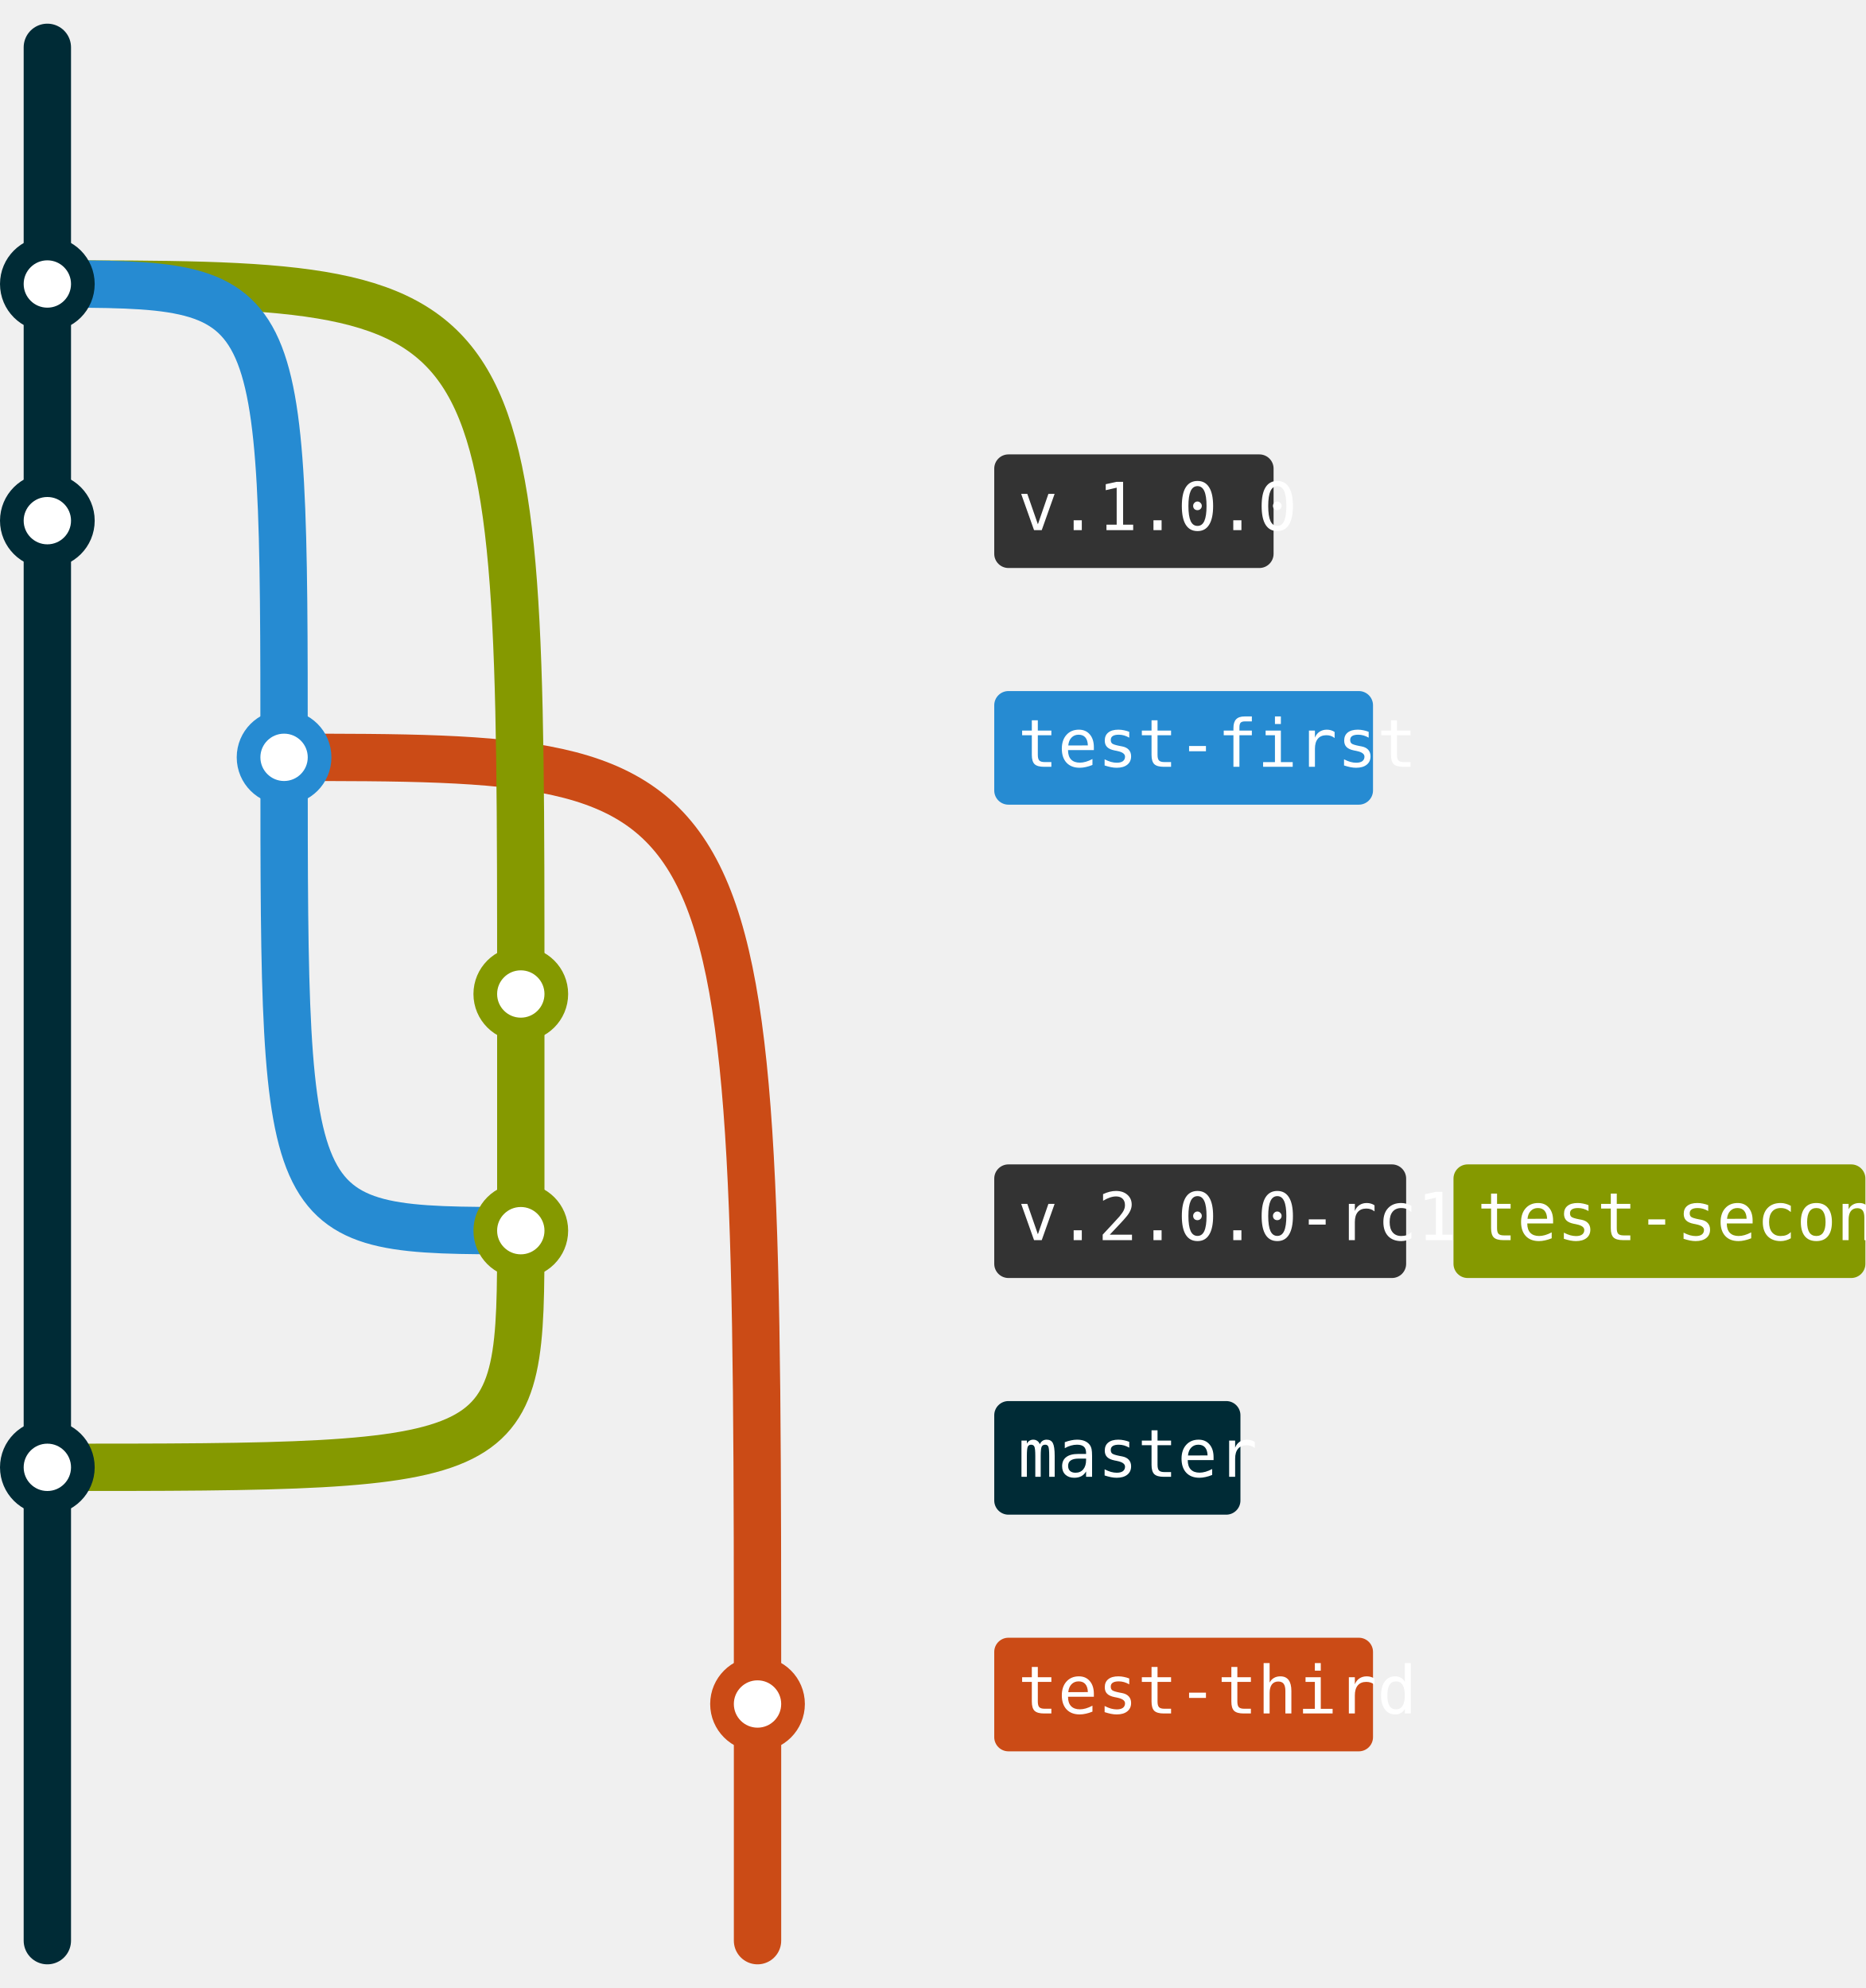
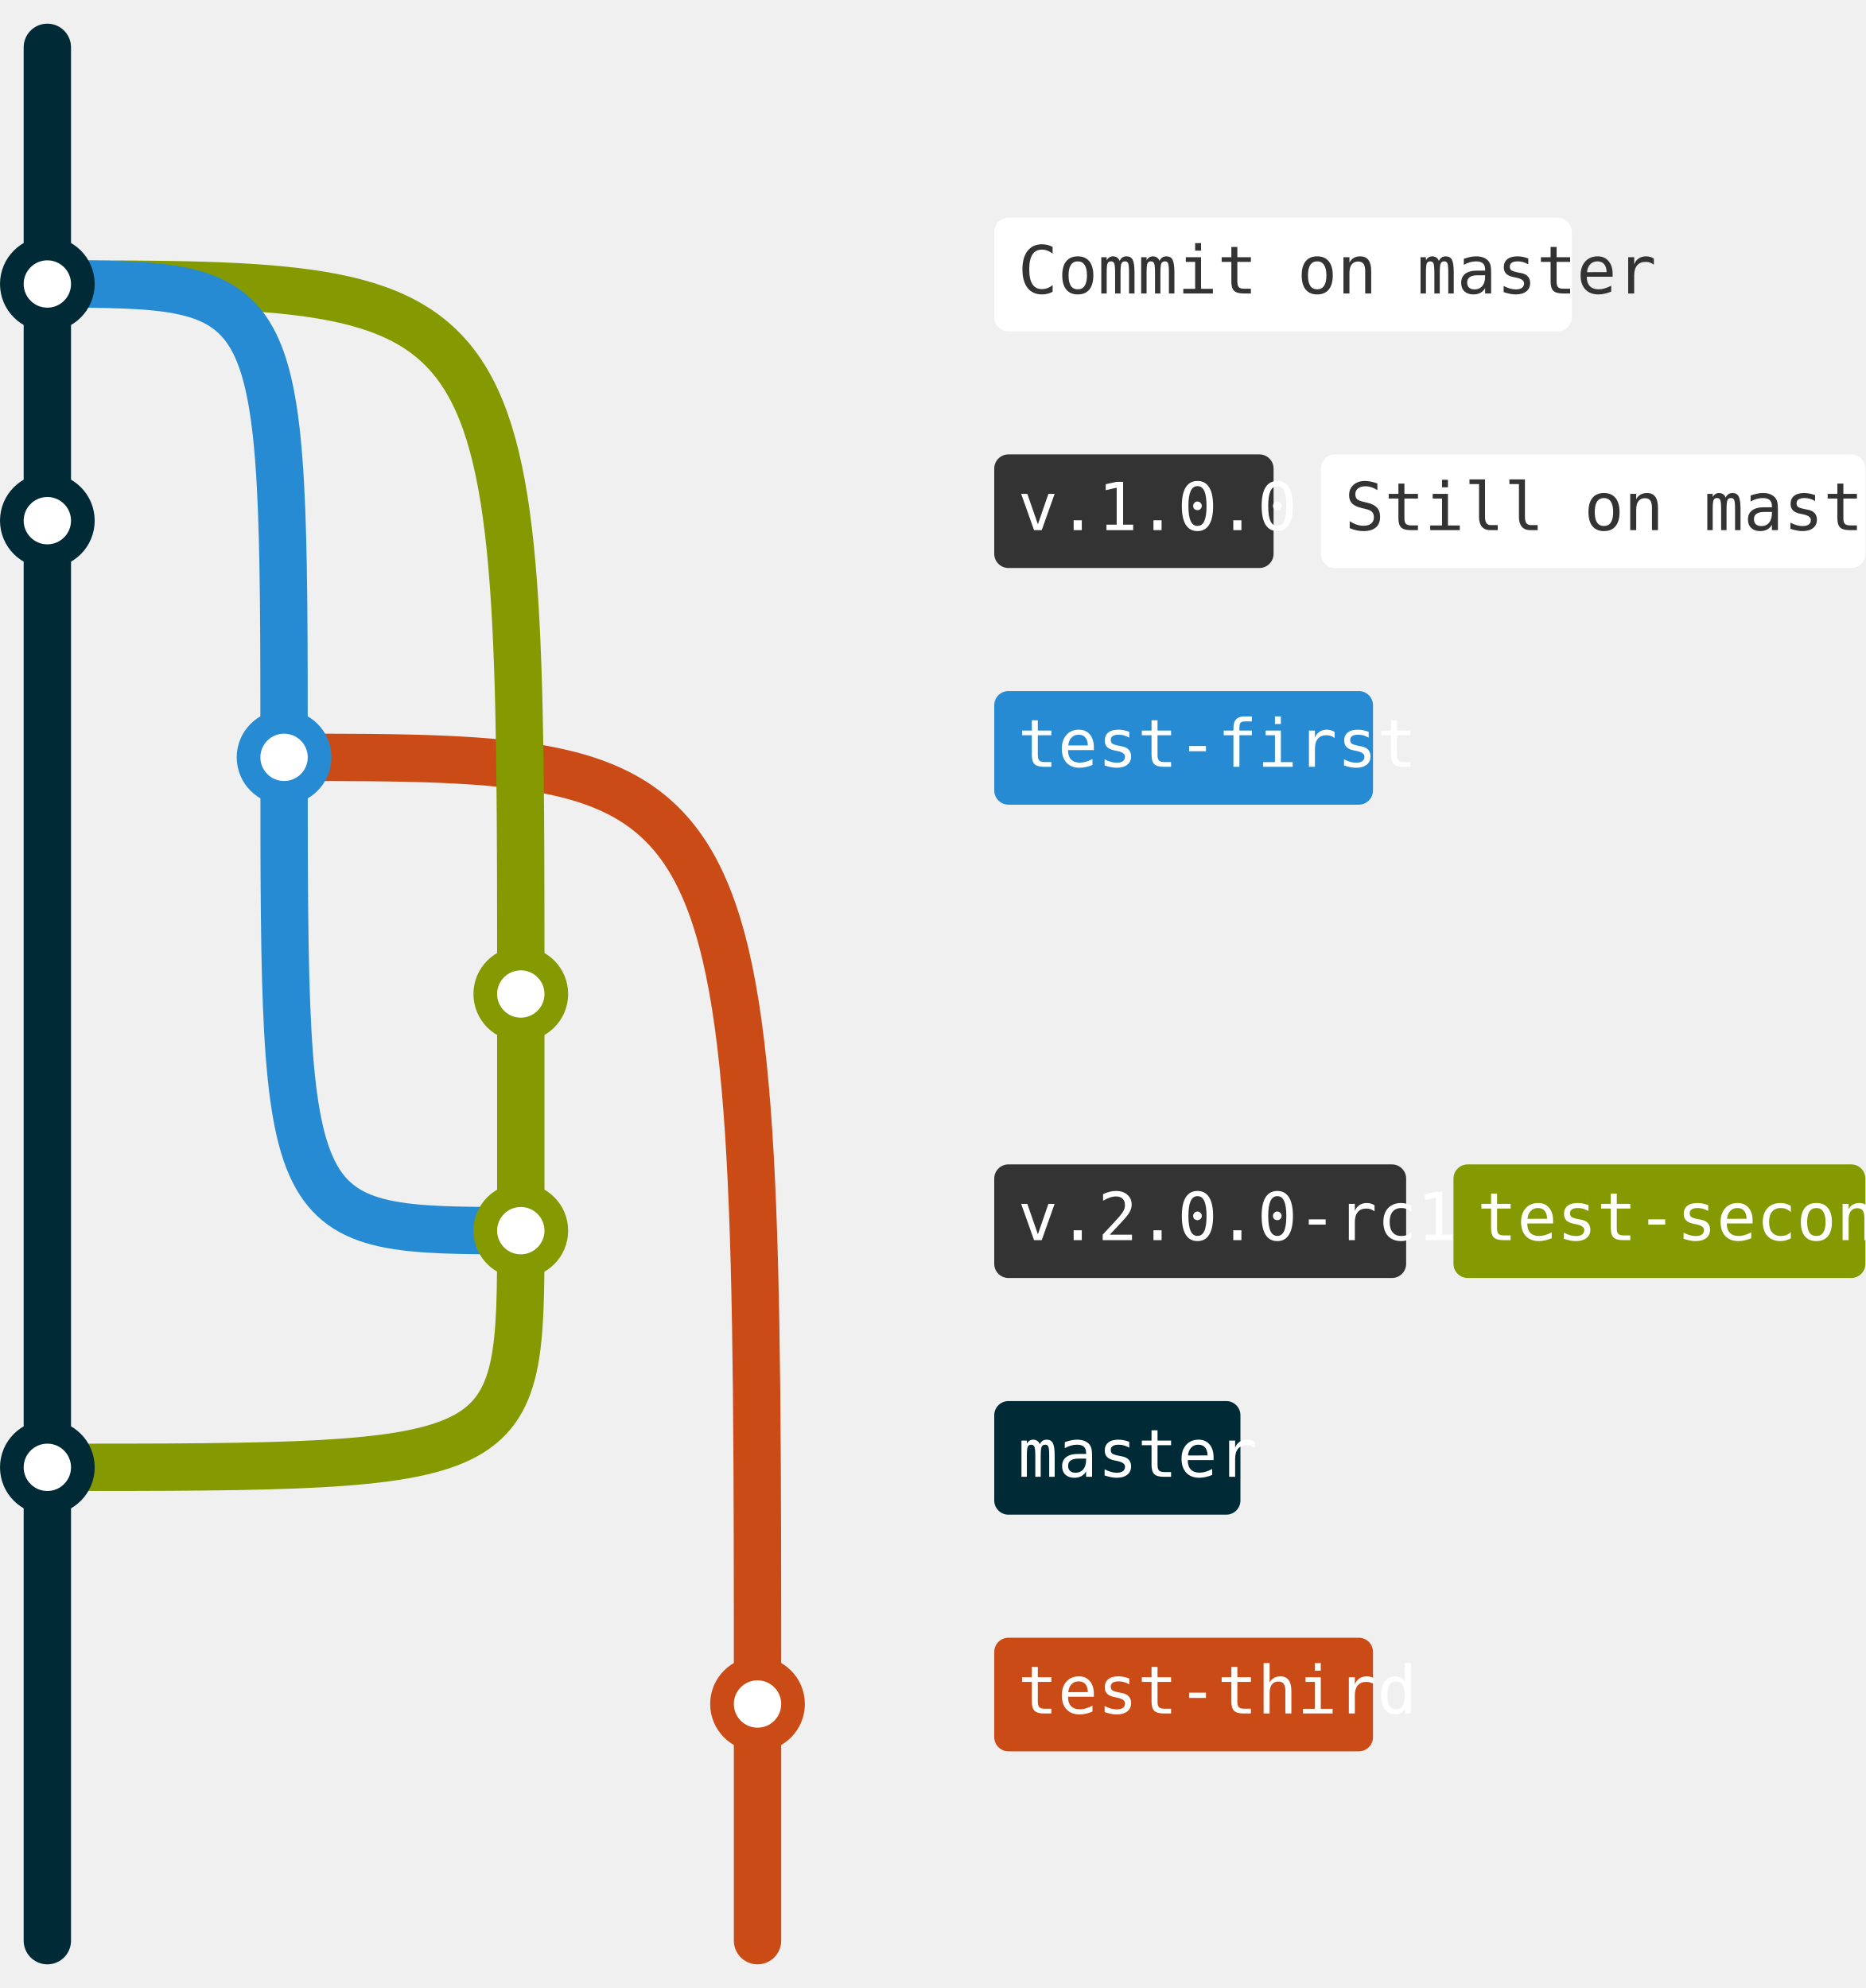
<svg xmlns="http://www.w3.org/2000/svg" viewBox="-10 -10 394 420">
  <style type="text/css">
.branch {
	fill: none;
	stroke-width: 10;
	stroke-linecap: round;
}
.commit {
	fill: #fff;
	stroke-width: 5;
}
.label-tag {
+ 	fill: #333;
+ }
+ .label-message {
+ 	fill: #fff;
+ }
+ .label-message .label-text {
	fill: #333;
}
.label-rect {
	stroke: none;
}
.label-text {
	font-family: Inconsolata, Consolas, monospace;
	font-size: 14px;
	fill: #fff;
	stroke: none;
}
.branch-master {stroke: #002b36; fill: #002b36}
.branch-test-first {stroke: #268bd2; fill: #268bd2}
.branch-test-second {stroke: #859900; fill: #859900}
.branch-test-third {stroke: #cb4b16; fill: #cb4b16}
</style>
  <g class="merge">
    <g class="branch-test-third">
      <path class="branch" d="M50,150 C150,150 150,150 150,350" />
      <path class="branch" d="M150,350 L150,400" />
    </g>
    <g class="branch-test-second">
      <path class="branch" d="M0,50 C100,50 100,50 100,200" />
      <path class="branch" d="M0,300 C100,300 100,300 100,250" />
    </g>
    <g class="branch-test-first">
      <path class="branch" d="M0,50 C50,50 50,50 50,150" />
      <path class="branch" d="M100,250 C50,250 50,250 50,150" />
    </g>
    <g class="branch-master">
      <path class="branch" d="M0,0 C0,0 0,0 0,50" />
      <path class="branch" d="M0,300 L0,400" />
    </g>
  </g>
  <g class="branch-test-third">
    <path class="branch" d="M150,350 L150,350" />
    <circle class="commit" cx="150" cy="350" r="7.5" />
    <g class="label-branch" transform="translate(200,350)">
      <rect x="0" y="-14" width="80" height="24" rx="3" class="label-rect" />
      <text x="5" y="2" textLength="70" class="label-text">test-third</text>
    </g>
  </g>
  <g class="branch-test-second">
    <path class="branch" d="M100,200 L100,250" />
    <circle class="commit" cx="100" cy="200" r="7.5" />
    <circle class="commit" cx="100" cy="250" r="7.5" />
    <g class="label-tag" transform="translate(200,250)">
      <rect x="0" y="-14" width="87" height="24" rx="3" class="label-rect" />
      <text x="5" y="2" textLength="77" class="label-text">v.2.0.0-rc1</text>
    </g>
    <g class="label-branch" transform="translate(297,250)">
      <rect x="0" y="-14" width="87" height="24" rx="3" class="label-rect" />
      <text x="5" y="2" textLength="77" class="label-text">test-second</text>
    </g>
  </g>
  <g class="branch-test-first">
    <path class="branch" d="M50,150 L50,150" />
    <circle class="commit" cx="50" cy="150" r="7.5" />
    <g class="label-branch" transform="translate(200,150)">
      <rect x="0" y="-14" width="80" height="24" rx="3" class="label-rect" />
      <text x="5" y="2" textLength="70" class="label-text">test-first</text>
    </g>
  </g>
  <g class="branch-master">
    <path class="branch" d="M0,50 L0,300" />
    <circle class="commit" cx="0" cy="50" r="7.5" />
    <circle class="commit" cx="0" cy="100" r="7.5" />
    <circle class="commit" cx="0" cy="300" r="7.5" />
    <g class="label-tag" transform="translate(200,100)">
      <rect x="0" y="-14" width="59" height="24" rx="3" class="label-rect" />
      <text x="5" y="2" textLength="49" class="label-text">v.1.0.0</text>
    </g>
    <g class="label-branch" transform="translate(200,300)">
      <rect x="0" y="-14" width="52" height="24" rx="3" class="label-rect" />
      <text x="5" y="2" textLength="42" class="label-text">master</text>
    </g>
+     <g class="label-message" transform="translate(200,50)">
+       <rect x="0" y="-14" width="122" height="24" rx="3" class="label-rect" />
+       <text x="5" y="2" textLength="112" class="label-text">Commit on master</text>
+     </g>
+     <g class="label-message" transform="translate(269,100)">
+       <rect x="0" y="-14" width="115" height="24" rx="3" class="label-rect" />
+       <text x="5" y="2" textLength="105" class="label-text">Still on master</text>
+     </g>
  </g>
</svg>
